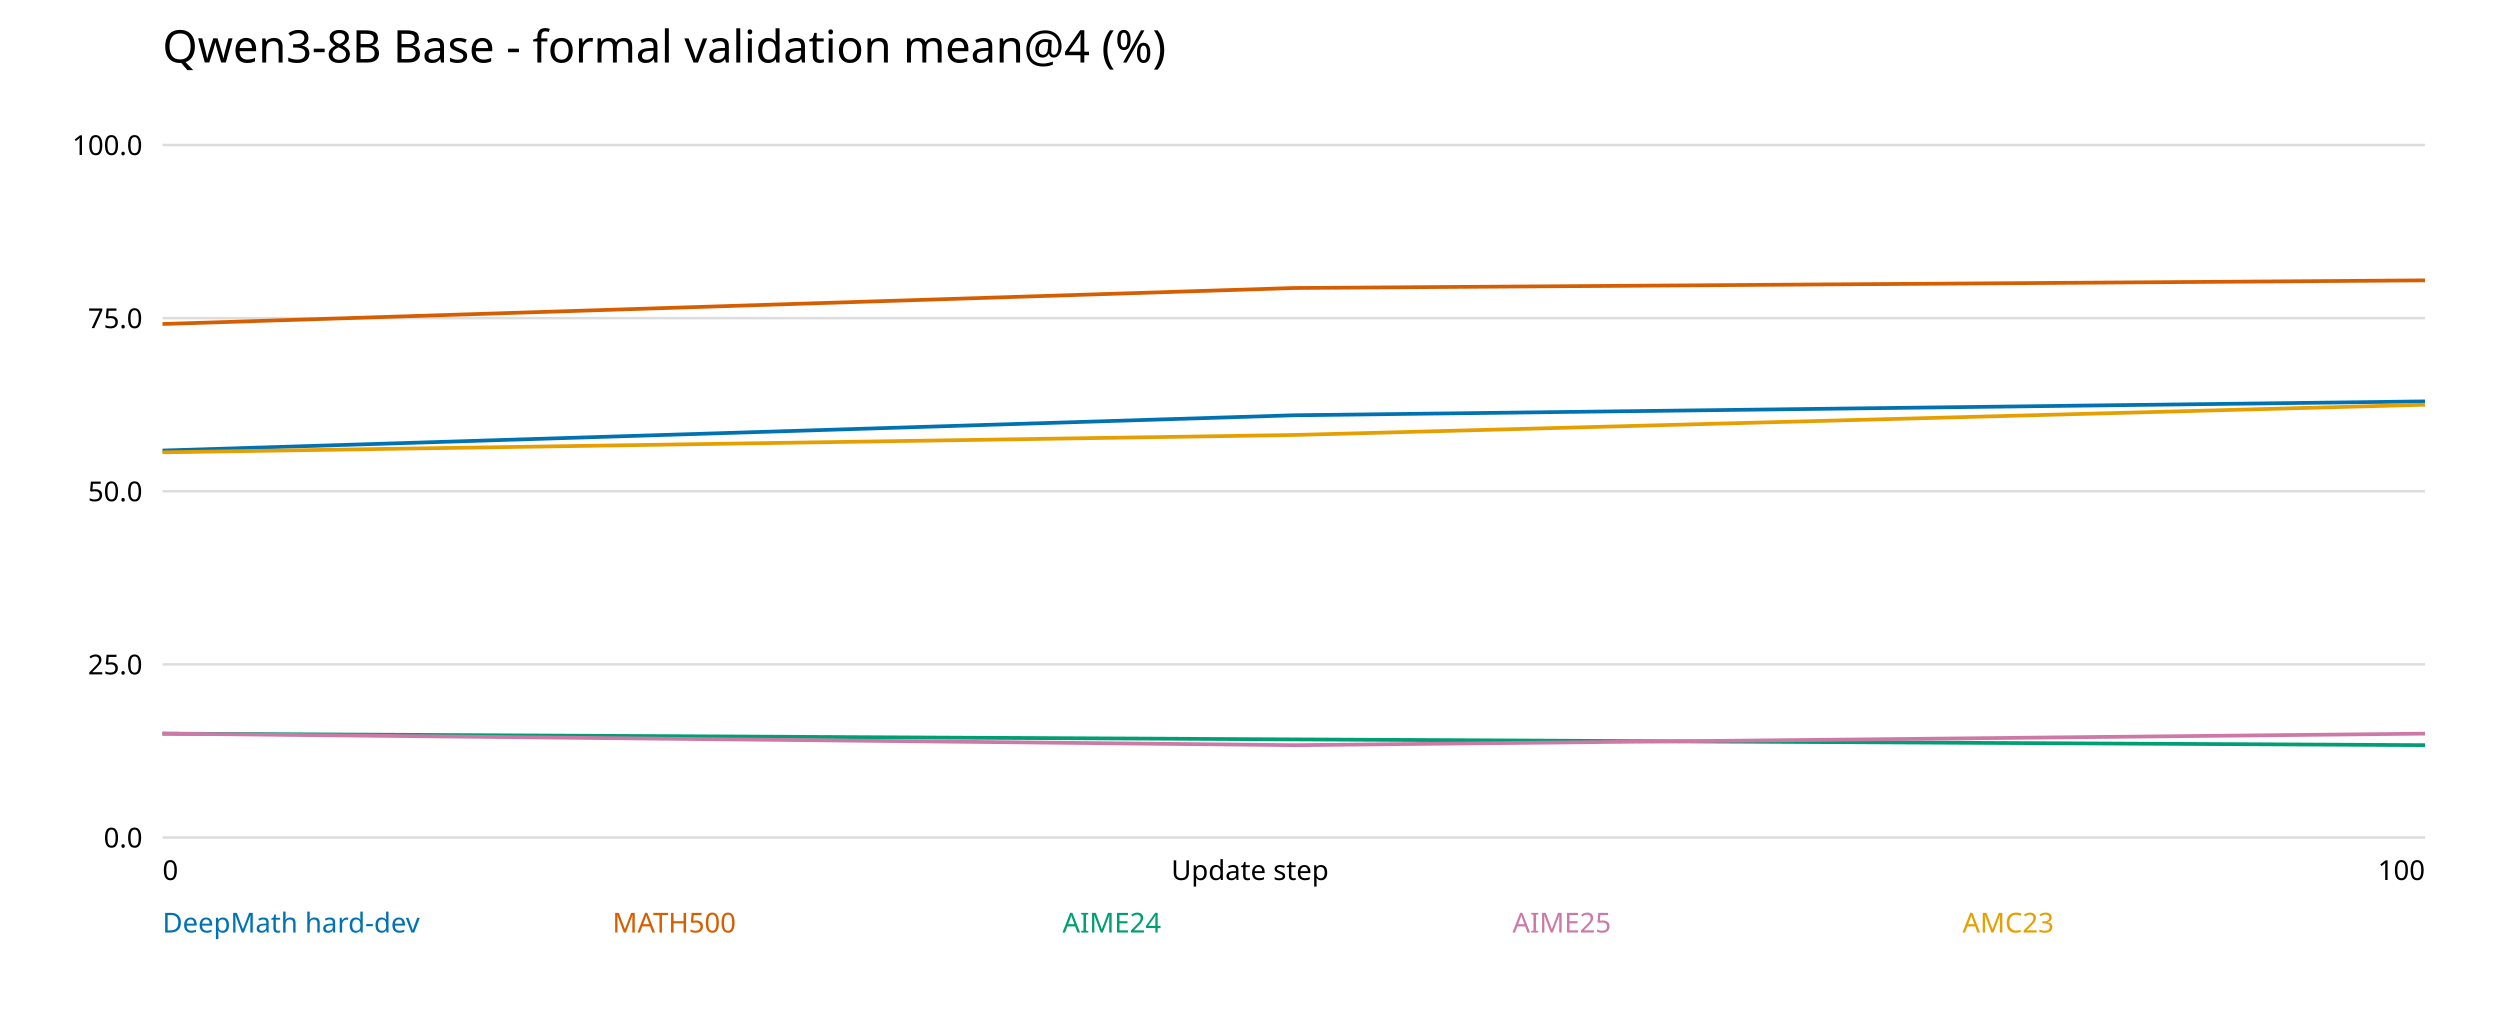
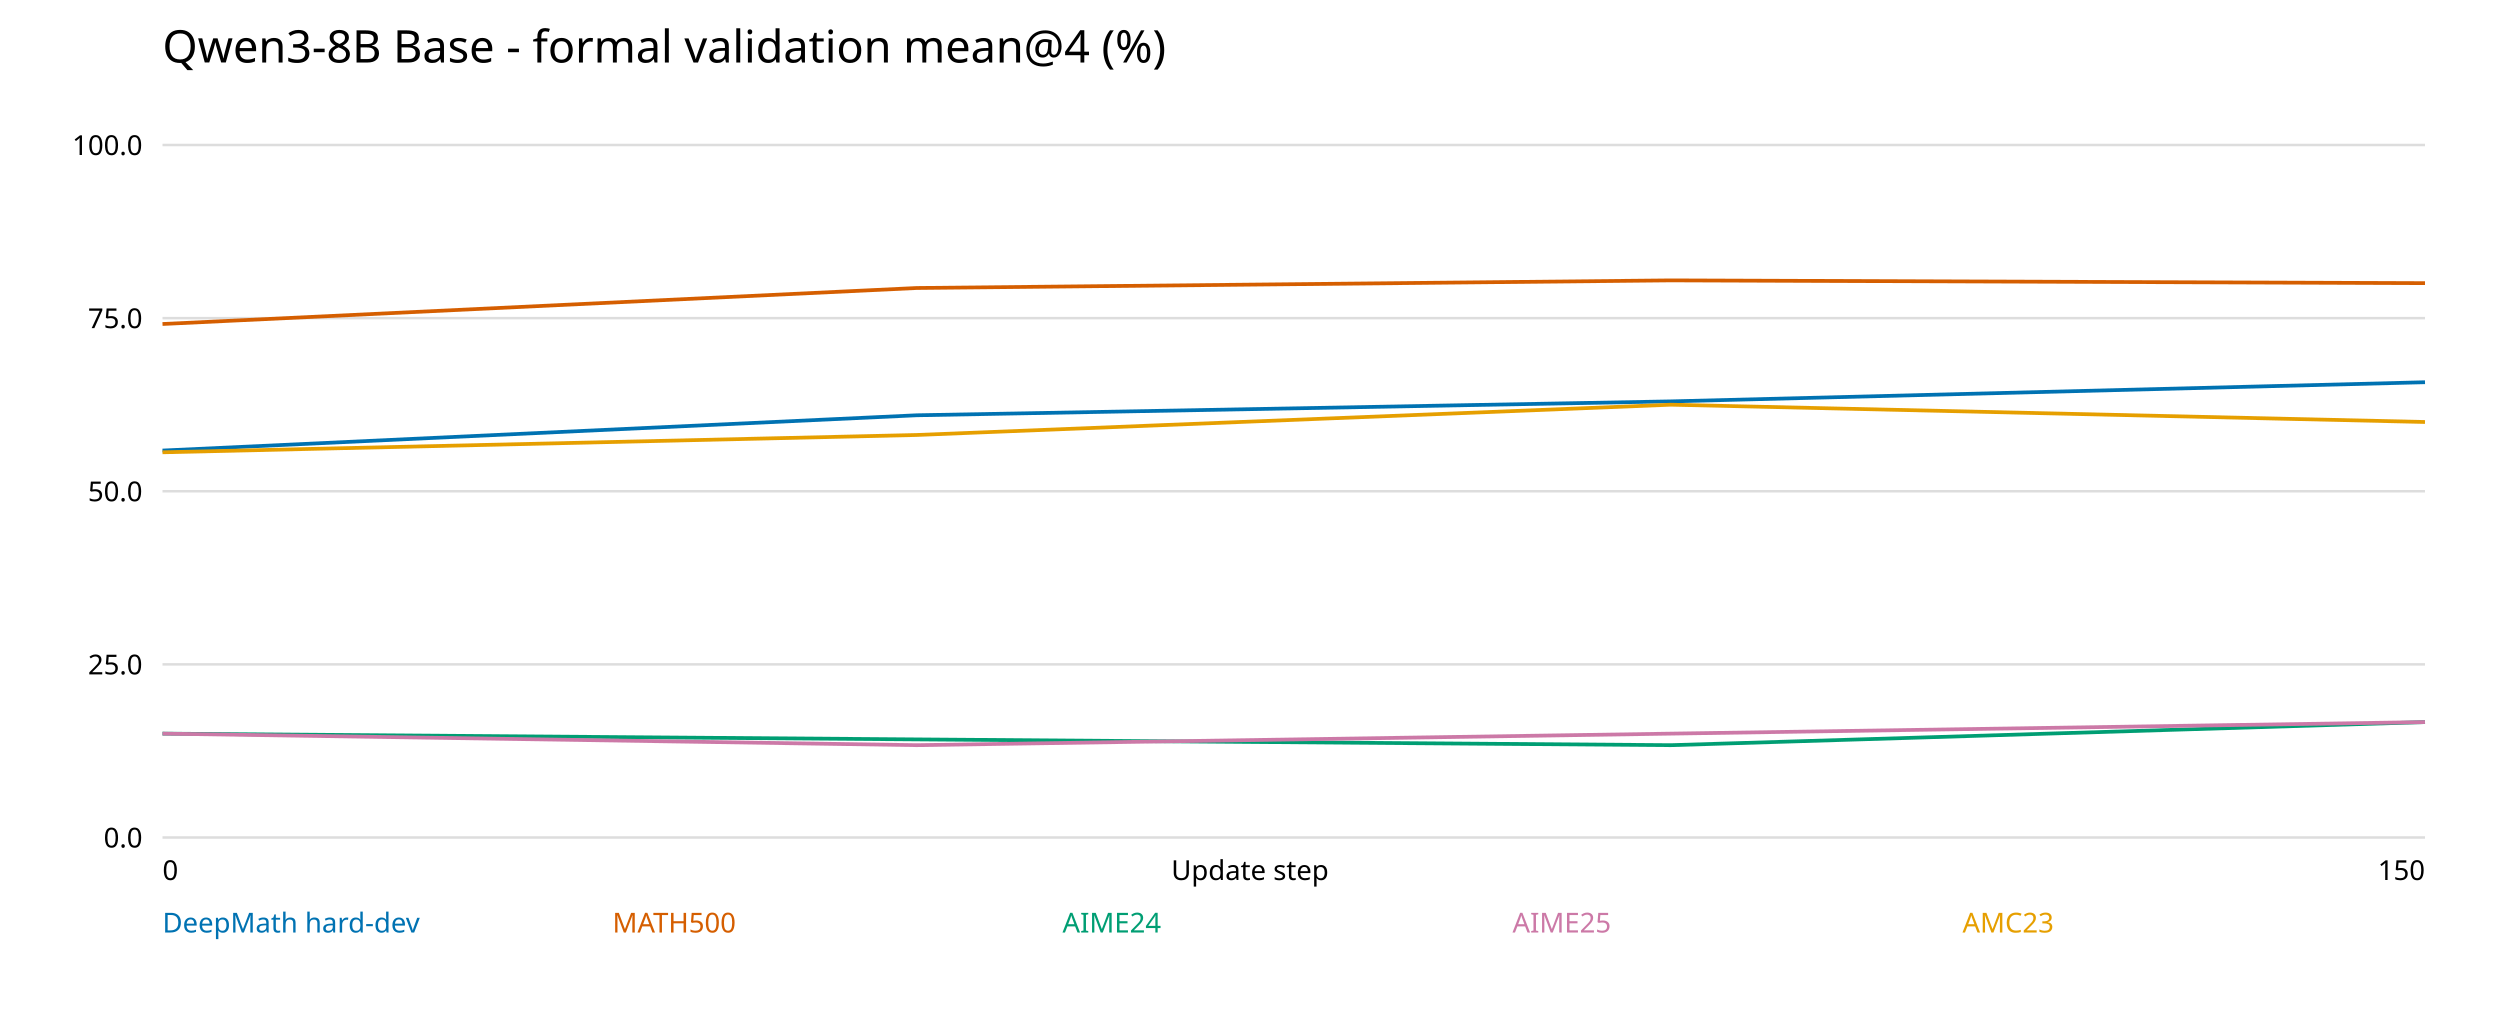
<svg xmlns="http://www.w3.org/2000/svg" width="1000" height="410" viewBox="0 0 1000 410">
  <rect width="100%" height="100%" fill="white" />
  <text x="65" y="25" font-family="sans-serif" font-size="18">Qwen3-8B Base - formal validation mean@4 (%)</text>
  <line x1="65" x2="970" y1="335" y2="335" stroke="#ddd" />
  <text x="57" y="339" text-anchor="end" font-family="sans-serif" font-size="11">0.0</text>
  <line x1="65" x2="970" y1="265.75" y2="265.75" stroke="#ddd" />
  <text x="57" y="269.75" text-anchor="end" font-family="sans-serif" font-size="11">25.0</text>
  <line x1="65" x2="970" y1="196.5" y2="196.5" stroke="#ddd" />
  <text x="57" y="200.5" text-anchor="end" font-family="sans-serif" font-size="11">50.0</text>
  <line x1="65" x2="970" y1="127.25" y2="127.25" stroke="#ddd" />
  <text x="57" y="131.25" text-anchor="end" font-family="sans-serif" font-size="11">75.0</text>
  <line x1="65" x2="970" y1="58" y2="58" stroke="#ddd" />
  <text x="57" y="62" text-anchor="end" font-family="sans-serif" font-size="11">100.0</text>
-   <polyline points="65.00,180.22 517.50,166.11 970.00,160.55" fill="none" stroke="#0072B2" stroke-width="1.5" />
+   <polyline points="65.00,180.22 366.67,166.11 668.33,160.55 970.00,152.89" fill="none" stroke="#0072B2" stroke-width="1.5" />
  <text x="65" y="373" fill="#0072B2" font-family="sans-serif" font-size="11">DeepMath hard-dev</text>
-   <polyline points="65.00,129.60 517.50,115.20 970.00,112.15" fill="none" stroke="#D55E00" stroke-width="1.5" />
+   <polyline points="65.00,129.60 366.67,115.20 668.33,112.15 970.00,113.26" fill="none" stroke="#D55E00" stroke-width="1.5" />
  <text x="245" y="373" fill="#D55E00" font-family="sans-serif" font-size="11">MATH500</text>
-   <polyline points="65.00,293.45 517.50,295.76 970.00,298.07" fill="none" stroke="#009E73" stroke-width="1.5" />
+   <polyline points="65.00,293.45 366.67,295.76 668.33,298.07 970.00,288.83" fill="none" stroke="#009E73" stroke-width="1.5" />
  <text x="425" y="373" fill="#009E73" font-family="sans-serif" font-size="11">AIME24</text>
-   <polyline points="65.00,293.45 517.50,298.07 970.00,293.45" fill="none" stroke="#CC79A7" stroke-width="1.5" />
+   <polyline points="65.00,293.45 366.67,298.07 668.33,293.45 970.00,288.83" fill="none" stroke="#CC79A7" stroke-width="1.5" />
  <text x="605" y="373" fill="#CC79A7" font-family="sans-serif" font-size="11">AIME25</text>
-   <polyline points="65.00,180.92 517.50,173.99 970.00,161.88" fill="none" stroke="#E69F00" stroke-width="1.5" />
+   <polyline points="65.00,180.92 366.67,173.99 668.33,161.88 970.00,168.80" fill="none" stroke="#E69F00" stroke-width="1.5" />
  <text x="785" y="373" fill="#E69F00" font-family="sans-serif" font-size="11">AMC23</text>
  <text x="65" y="352" font-family="sans-serif" font-size="11">0</text>
-   <text x="970" y="352" text-anchor="end" font-family="sans-serif" font-size="11">100</text>
+   <text x="970" y="352" text-anchor="end" font-family="sans-serif" font-size="11">150</text>
  <text x="500" y="352" text-anchor="middle" font-family="sans-serif" font-size="11">Update step</text>
</svg>
